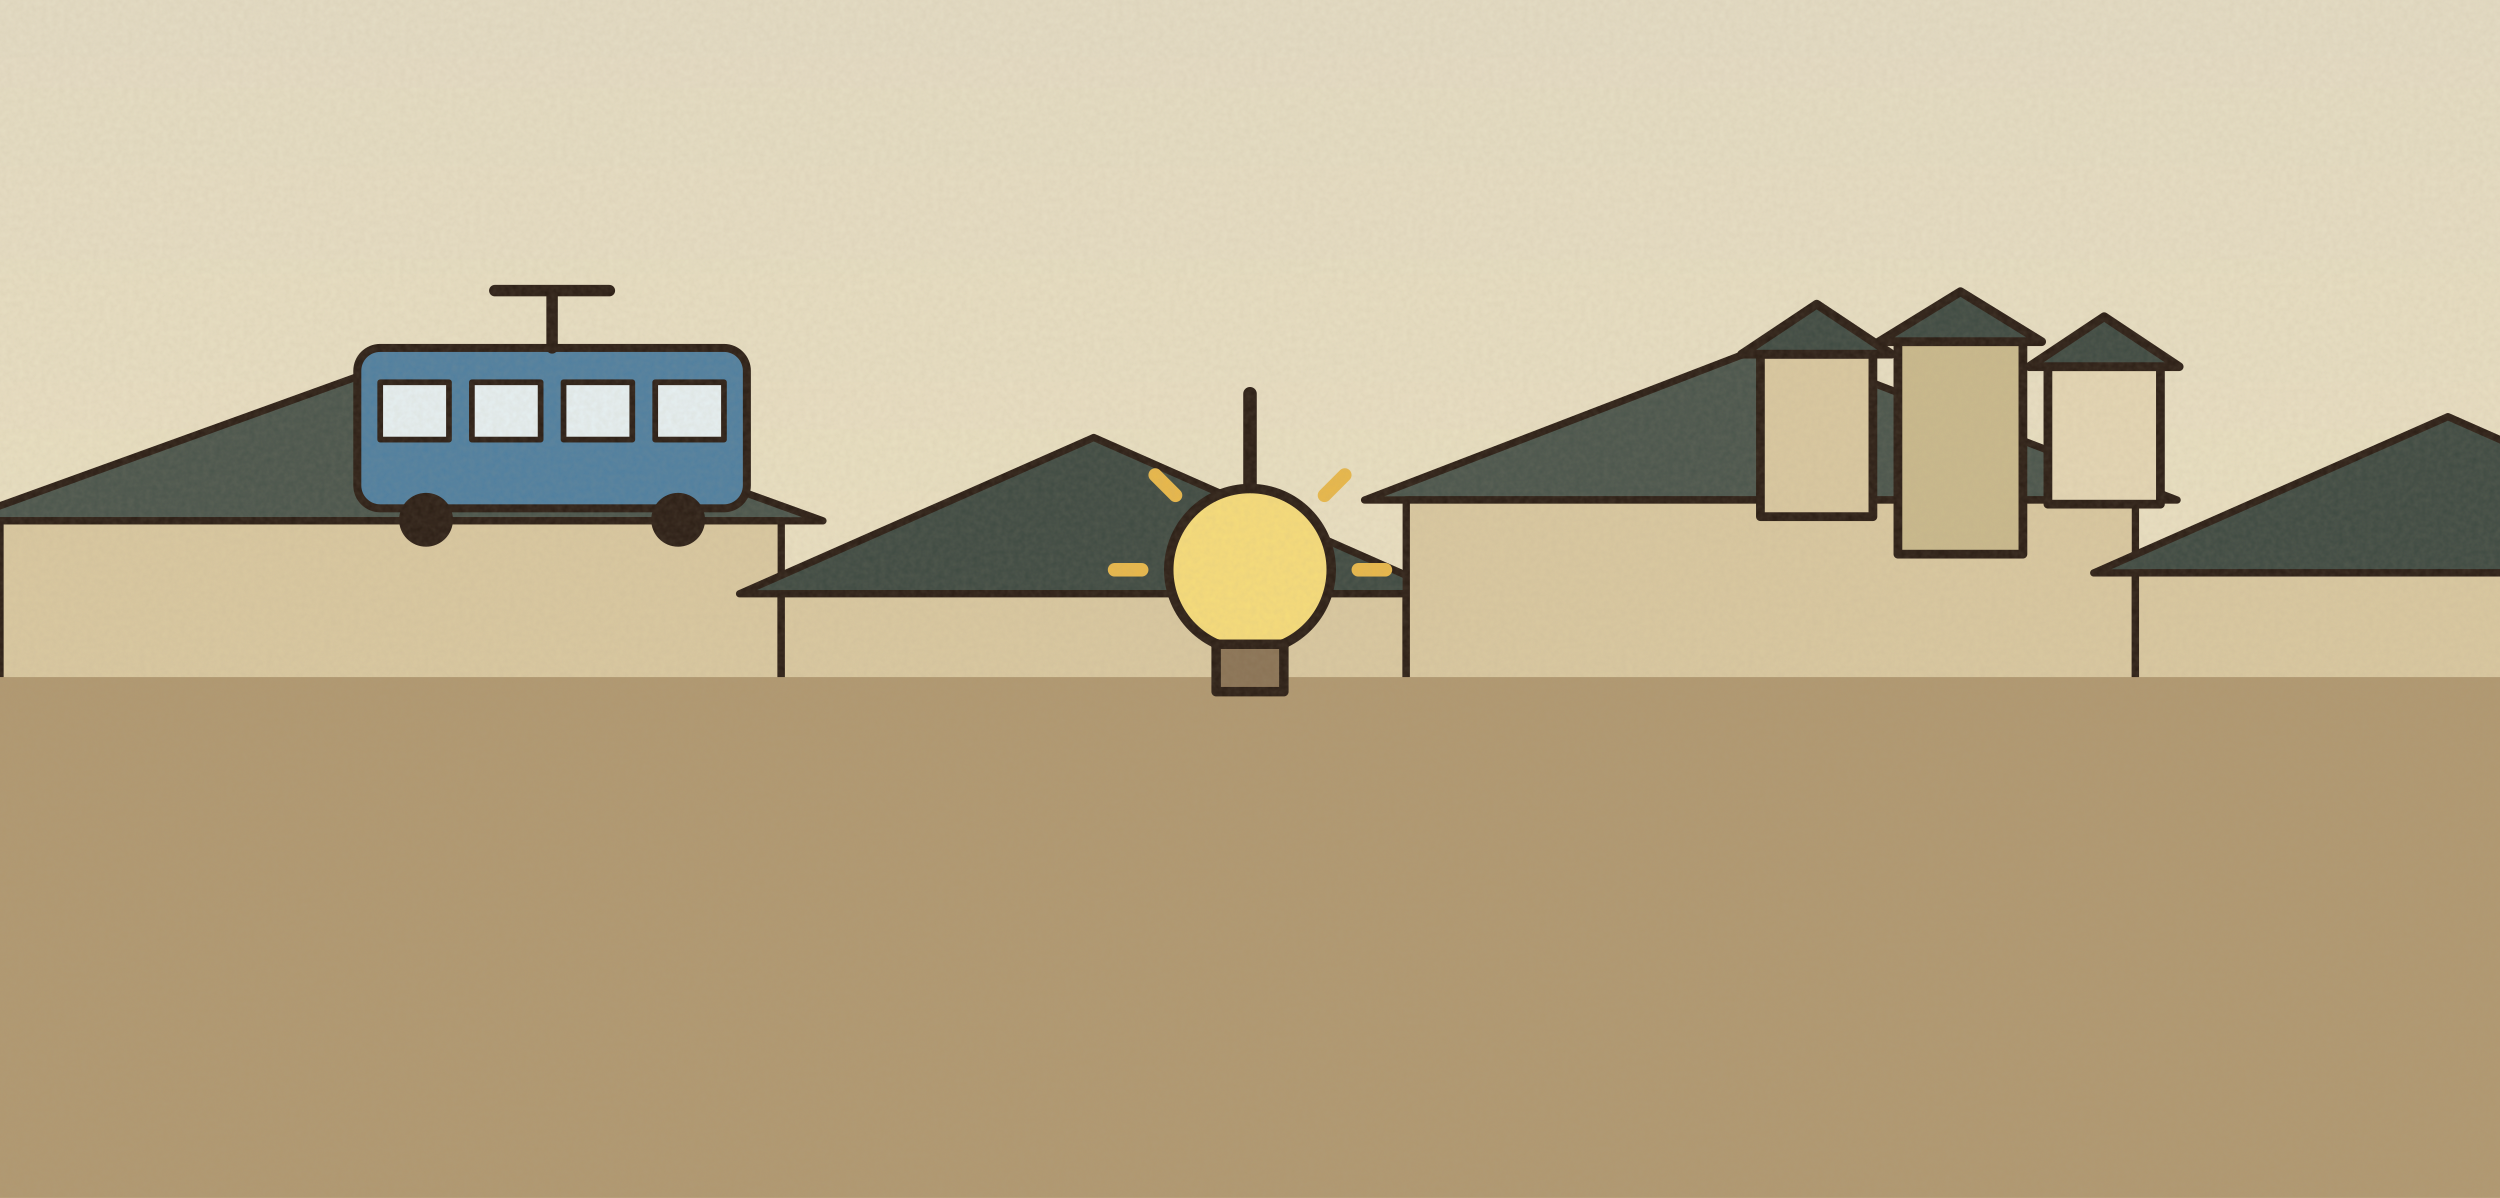
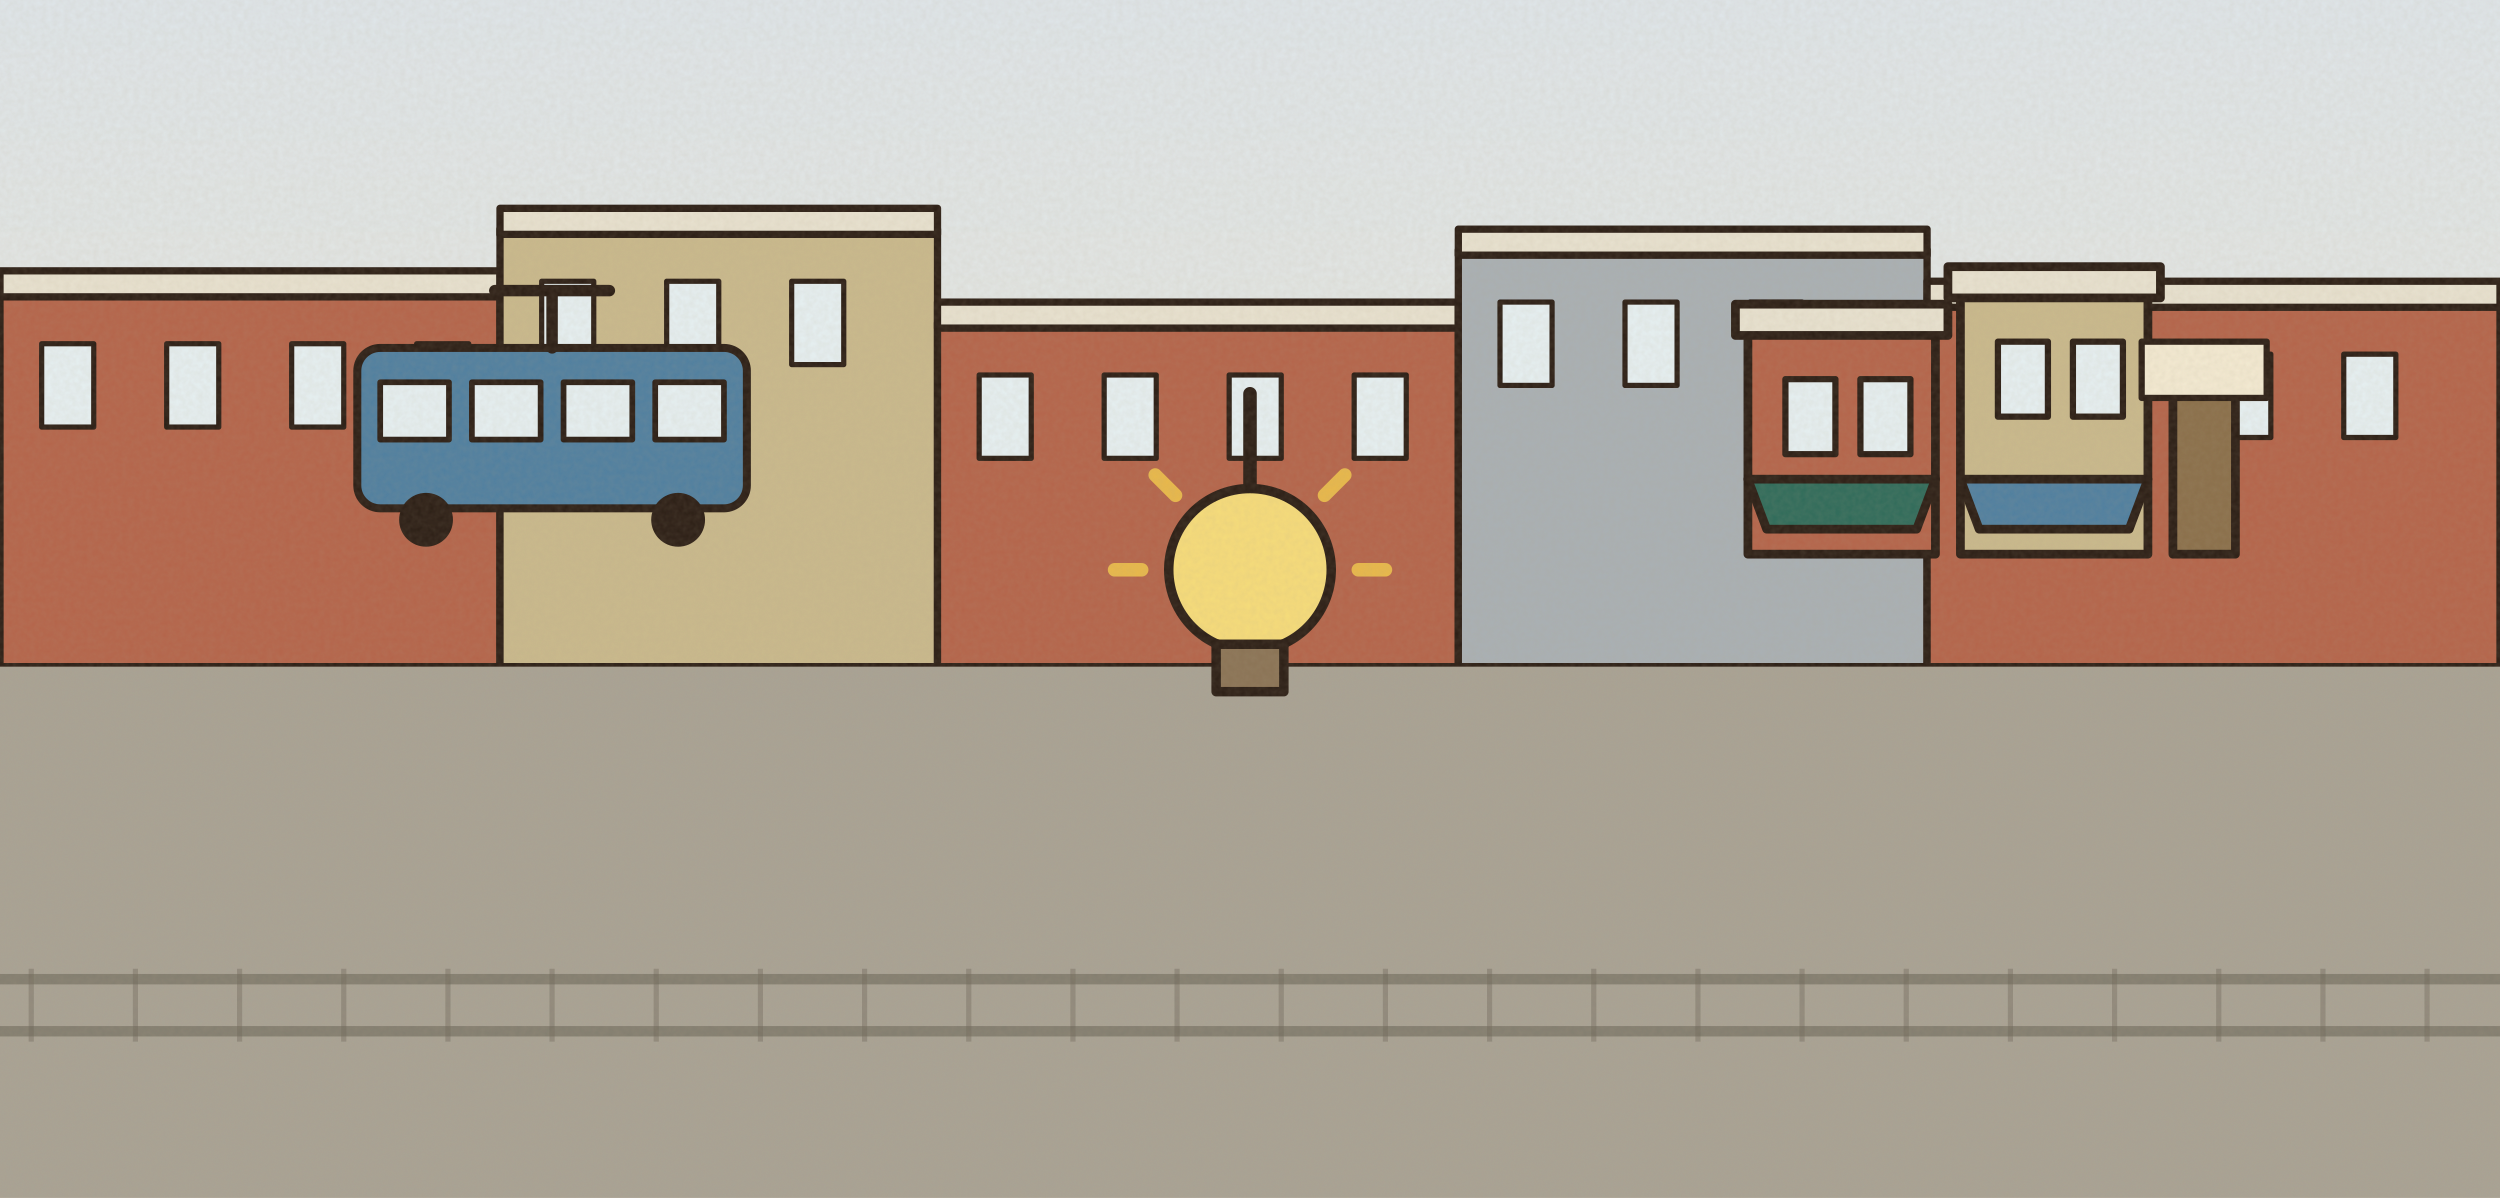
<svg xmlns="http://www.w3.org/2000/svg" viewBox="0 0 480 230" width="480" height="230" role="img" aria-label="전차, 전등, 도시의 건물">
  <defs>
    <linearGradient id="sky" x1="0" y1="0" x2="0" y2="1">
-       <stop offset="0" stop-color="#e4dcc4" />
-       <stop offset="1" stop-color="#efe3bd" />
+       <stop offset="0" stop-color="#dfe6ea" />
+       <stop offset="1" stop-color="#ece6d2" />
    </linearGradient>
    <filter id="paper" x="0" y="0" width="100%" height="100%">
      <feTurbulence type="fractalNoise" baseFrequency="0.9" numOctaves="2" seed="4" result="n" />
      <feColorMatrix in="n" type="matrix" values="0 0 0 0 0.45  0 0 0 0 0.36  0 0 0 0 0.25  0 0 0 0.16 0" />
      <feComposite in2="SourceGraphic" operator="in" />
    </filter>
    <filter id="wash">
      <feTurbulence type="fractalNoise" baseFrequency="0.03 0.08" numOctaves="3" seed="7" result="t" />
      <feDisplacementMap in="SourceGraphic" in2="t" scale="6" />
    </filter>
    <linearGradient id="sea" x1="0" y1="0" x2="0" y2="1">
      <stop offset="0" stop-color="#5c8190" />
      <stop offset="1" stop-color="#3f6577" />
    </linearGradient>
  </defs>
  <rect width="480" height="230" fill="url(#sky)" />
  <g stroke="#2a1d14" stroke-width="1.4" stroke-linejoin="round" stroke-linecap="round">
-     <path d="M-8 100 L75 70 L158 100 Z" fill="#4a554c" />
-     <rect x="0" y="100" width="150" height="38" fill="#d9c8a0" />
-     <path d="M142 114 L210 84 L278 114 Z" fill="#3e4a42" />
-     <rect x="150" y="114" width="120" height="24" fill="#d9c8a0" />
-     <path d="M262 96 L340 66 L418 96 Z" fill="#4a554c" />
-     <rect x="270" y="96" width="140" height="42" fill="#d9c8a0" />
-     <path d="M402 110 L470 80 L538 110 Z" fill="#3e4a42" />
-     <rect x="410" y="110" width="120" height="28" fill="#d9c8a0" />
+     <rect x="0" y="56" width="96" height="72" fill="#b4644a" />
+     <rect x="0" y="52" width="96" height="5" fill="#e8e2d0" />
+     <rect x="8" y="66" width="10" height="16" fill="#e6f0f2" stroke-width="1" />
+     <rect x="32" y="66" width="10" height="16" fill="#e6f0f2" stroke-width="1" />
+     <rect x="56" y="66" width="10" height="16" fill="#e6f0f2" stroke-width="1" />
+     <rect x="80" y="66" width="10" height="16" fill="#e6f0f2" stroke-width="1" />
+     <rect x="96" y="44" width="84" height="84" fill="#c9b98c" />
+     <rect x="96" y="40" width="84" height="5" fill="#e8e2d0" />
+     <rect x="104" y="54" width="10" height="16" fill="#e6f0f2" stroke-width="1" />
+     <rect x="128" y="54" width="10" height="16" fill="#e6f0f2" stroke-width="1" />
+     <rect x="152" y="54" width="10" height="16" fill="#e6f0f2" stroke-width="1" />
+     <rect x="180" y="62" width="100" height="66" fill="#b4644a" />
+     <rect x="180" y="58" width="100" height="5" fill="#e8e2d0" />
+     <rect x="188" y="72" width="10" height="16" fill="#e6f0f2" stroke-width="1" />
+     <rect x="212" y="72" width="10" height="16" fill="#e6f0f2" stroke-width="1" />
+     <rect x="236" y="72" width="10" height="16" fill="#e6f0f2" stroke-width="1" />
+     <rect x="260" y="72" width="10" height="16" fill="#e6f0f2" stroke-width="1" />
+     <rect x="280" y="48" width="90" height="80" fill="#a9b0b4" />
+     <rect x="280" y="44" width="90" height="5" fill="#e8e2d0" />
+     <rect x="288" y="58" width="10" height="16" fill="#e6f0f2" stroke-width="1" />
+     <rect x="312" y="58" width="10" height="16" fill="#e6f0f2" stroke-width="1" />
+     <rect x="336" y="58" width="10" height="16" fill="#e6f0f2" stroke-width="1" />
+     <rect x="370" y="58" width="110" height="70" fill="#b4644a" />
+     <rect x="370" y="54" width="110" height="5" fill="#e8e2d0" />
+     <rect x="378" y="68" width="10" height="16" fill="#e6f0f2" stroke-width="1" />
+     <rect x="402" y="68" width="10" height="16" fill="#e6f0f2" stroke-width="1" />
+     <rect x="426" y="68" width="10" height="16" fill="#e6f0f2" stroke-width="1" />
+     <rect x="450" y="68" width="10" height="16" fill="#e6f0f2" stroke-width="1" />
  </g>
-   <rect y="130" width="480" height="100" fill="#b09870" />
+   <rect y="128" width="480" height="102" fill="#a8a294" />
+   <g stroke="#6b6558" stroke-width="2" opacity=".6">
+     <path d="M0 188 H480 M0 198 H480" />
+   </g>
+   <g stroke="#6b6558" stroke-width="1" opacity=".4">
+     <path d="M6 186 v14" />
+     <path d="M26 186 v14" />
+     <path d="M46 186 v14" />
+     <path d="M66 186 v14" />
+     <path d="M86 186 v14" />
+     <path d="M106 186 v14" />
+     <path d="M126 186 v14" />
+     <path d="M146 186 v14" />
+     <path d="M166 186 v14" />
+     <path d="M186 186 v14" />
+     <path d="M206 186 v14" />
+     <path d="M226 186 v14" />
+     <path d="M246 186 v14" />
+     <path d="M266 186 v14" />
+     <path d="M286 186 v14" />
+     <path d="M306 186 v14" />
+     <path d="M326 186 v14" />
+     <path d="M346 186 v14" />
+     <path d="M366 186 v14" />
+     <path d="M386 186 v14" />
+     <path d="M406 186 v14" />
+     <path d="M426 186 v14" />
+     <path d="M446 186 v14" />
+     <path d="M466 186 v14" />
+   </g>
  <g transform="translate(106 80) scale(1.1)" stroke="#2a1d14" stroke-width="1.4" stroke-linejoin="round" stroke-linecap="round">
    <rect x="-34" y="-12" width="68" height="28" rx="4" fill="#4f7fa0" />
    <rect x="-30" y="-6" width="12" height="10" fill="#e6f0f2" stroke-width="1" />
    <rect x="-14" y="-6" width="12" height="10" fill="#e6f0f2" stroke-width="1" />
    <rect x="2" y="-6" width="12" height="10" fill="#e6f0f2" stroke-width="1" />
    <rect x="18" y="-6" width="12" height="10" fill="#e6f0f2" stroke-width="1" />
    <path d="M0 -12 V-22 M-10 -22 H10" stroke-width="2" />
    <circle cx="-22" cy="18" r="4" fill="#2a1d14" />
    <circle cx="22" cy="18" r="4" fill="#2a1d14" />
  </g>
  <g transform="translate(240 112) scale(1.3)" stroke="#2a1d14" stroke-width="1.4" stroke-linejoin="round" stroke-linecap="round">
    <path d="M0 -28 V-12" stroke-width="2" />
    <circle cy="-2" r="12" fill="#f6dc7a" />
    <rect x="-5" y="9" width="10" height="7" fill="#8a7355" />
    <g stroke="#e8b84a" stroke-width="2">
      <path d="M-20 -2 H-16 M16 -2 H20 M-14 -16 L-11 -13 M14 -16 L11 -13" />
    </g>
  </g>
  <g transform="translate(374 80) scale(1.2)" stroke="#2a1d14" stroke-width="1.4" stroke-linejoin="round" stroke-linecap="round">
-     <rect x="-30" y="-10" width="18" height="26" fill="#d9c8a0" />
-     <path d="M-33 -10 L-21 -18 L-9 -10 Z" fill="#3e4a42" />
-     <rect x="-8" y="-12" width="20" height="34" fill="#c9b98c" />
-     <path d="M-11 -12 L2 -20 L15 -12 Z" fill="#3e4a42" />
-     <rect x="16" y="-8" width="18" height="22" fill="#e4d6b4" />
-     <path d="M13 -8 L25 -16 L37 -8 Z" fill="#3e4a42" />
+     <rect x="-32" y="-14" width="30" height="36" fill="#b4644a" />
+     <rect x="-34" y="-18" width="34" height="5" fill="#e8e2d0" />
+     <rect x="-26" y="-6" width="8" height="12" fill="#e6f0f2" stroke-width="1" />
+     <rect x="-14" y="-6" width="8" height="12" fill="#e6f0f2" stroke-width="1" />
+     <path d="M-32 10 h30 l-3 8 h-24 Z" fill="#2f6b5a" />
+     <rect x="2" y="-20" width="30" height="42" fill="#c9b98c" />
+     <rect x="0" y="-24" width="34" height="5" fill="#e8e2d0" />
+     <rect x="8" y="-12" width="8" height="12" fill="#e6f0f2" stroke-width="1" />
+     <rect x="20" y="-12" width="8" height="12" fill="#e6f0f2" stroke-width="1" />
+     <path d="M2 10 h30 l-3 8 h-24 Z" fill="#4f7fa0" />
+     <rect x="36" y="-10" width="10" height="32" fill="#8a6f4a" />
+     <rect x="31" y="-12" width="20" height="9" fill="#f3ead2" stroke-width="1" />
  </g>
  <rect width="480" height="230" fill="#fff" filter="url(#paper)" />
</svg>
